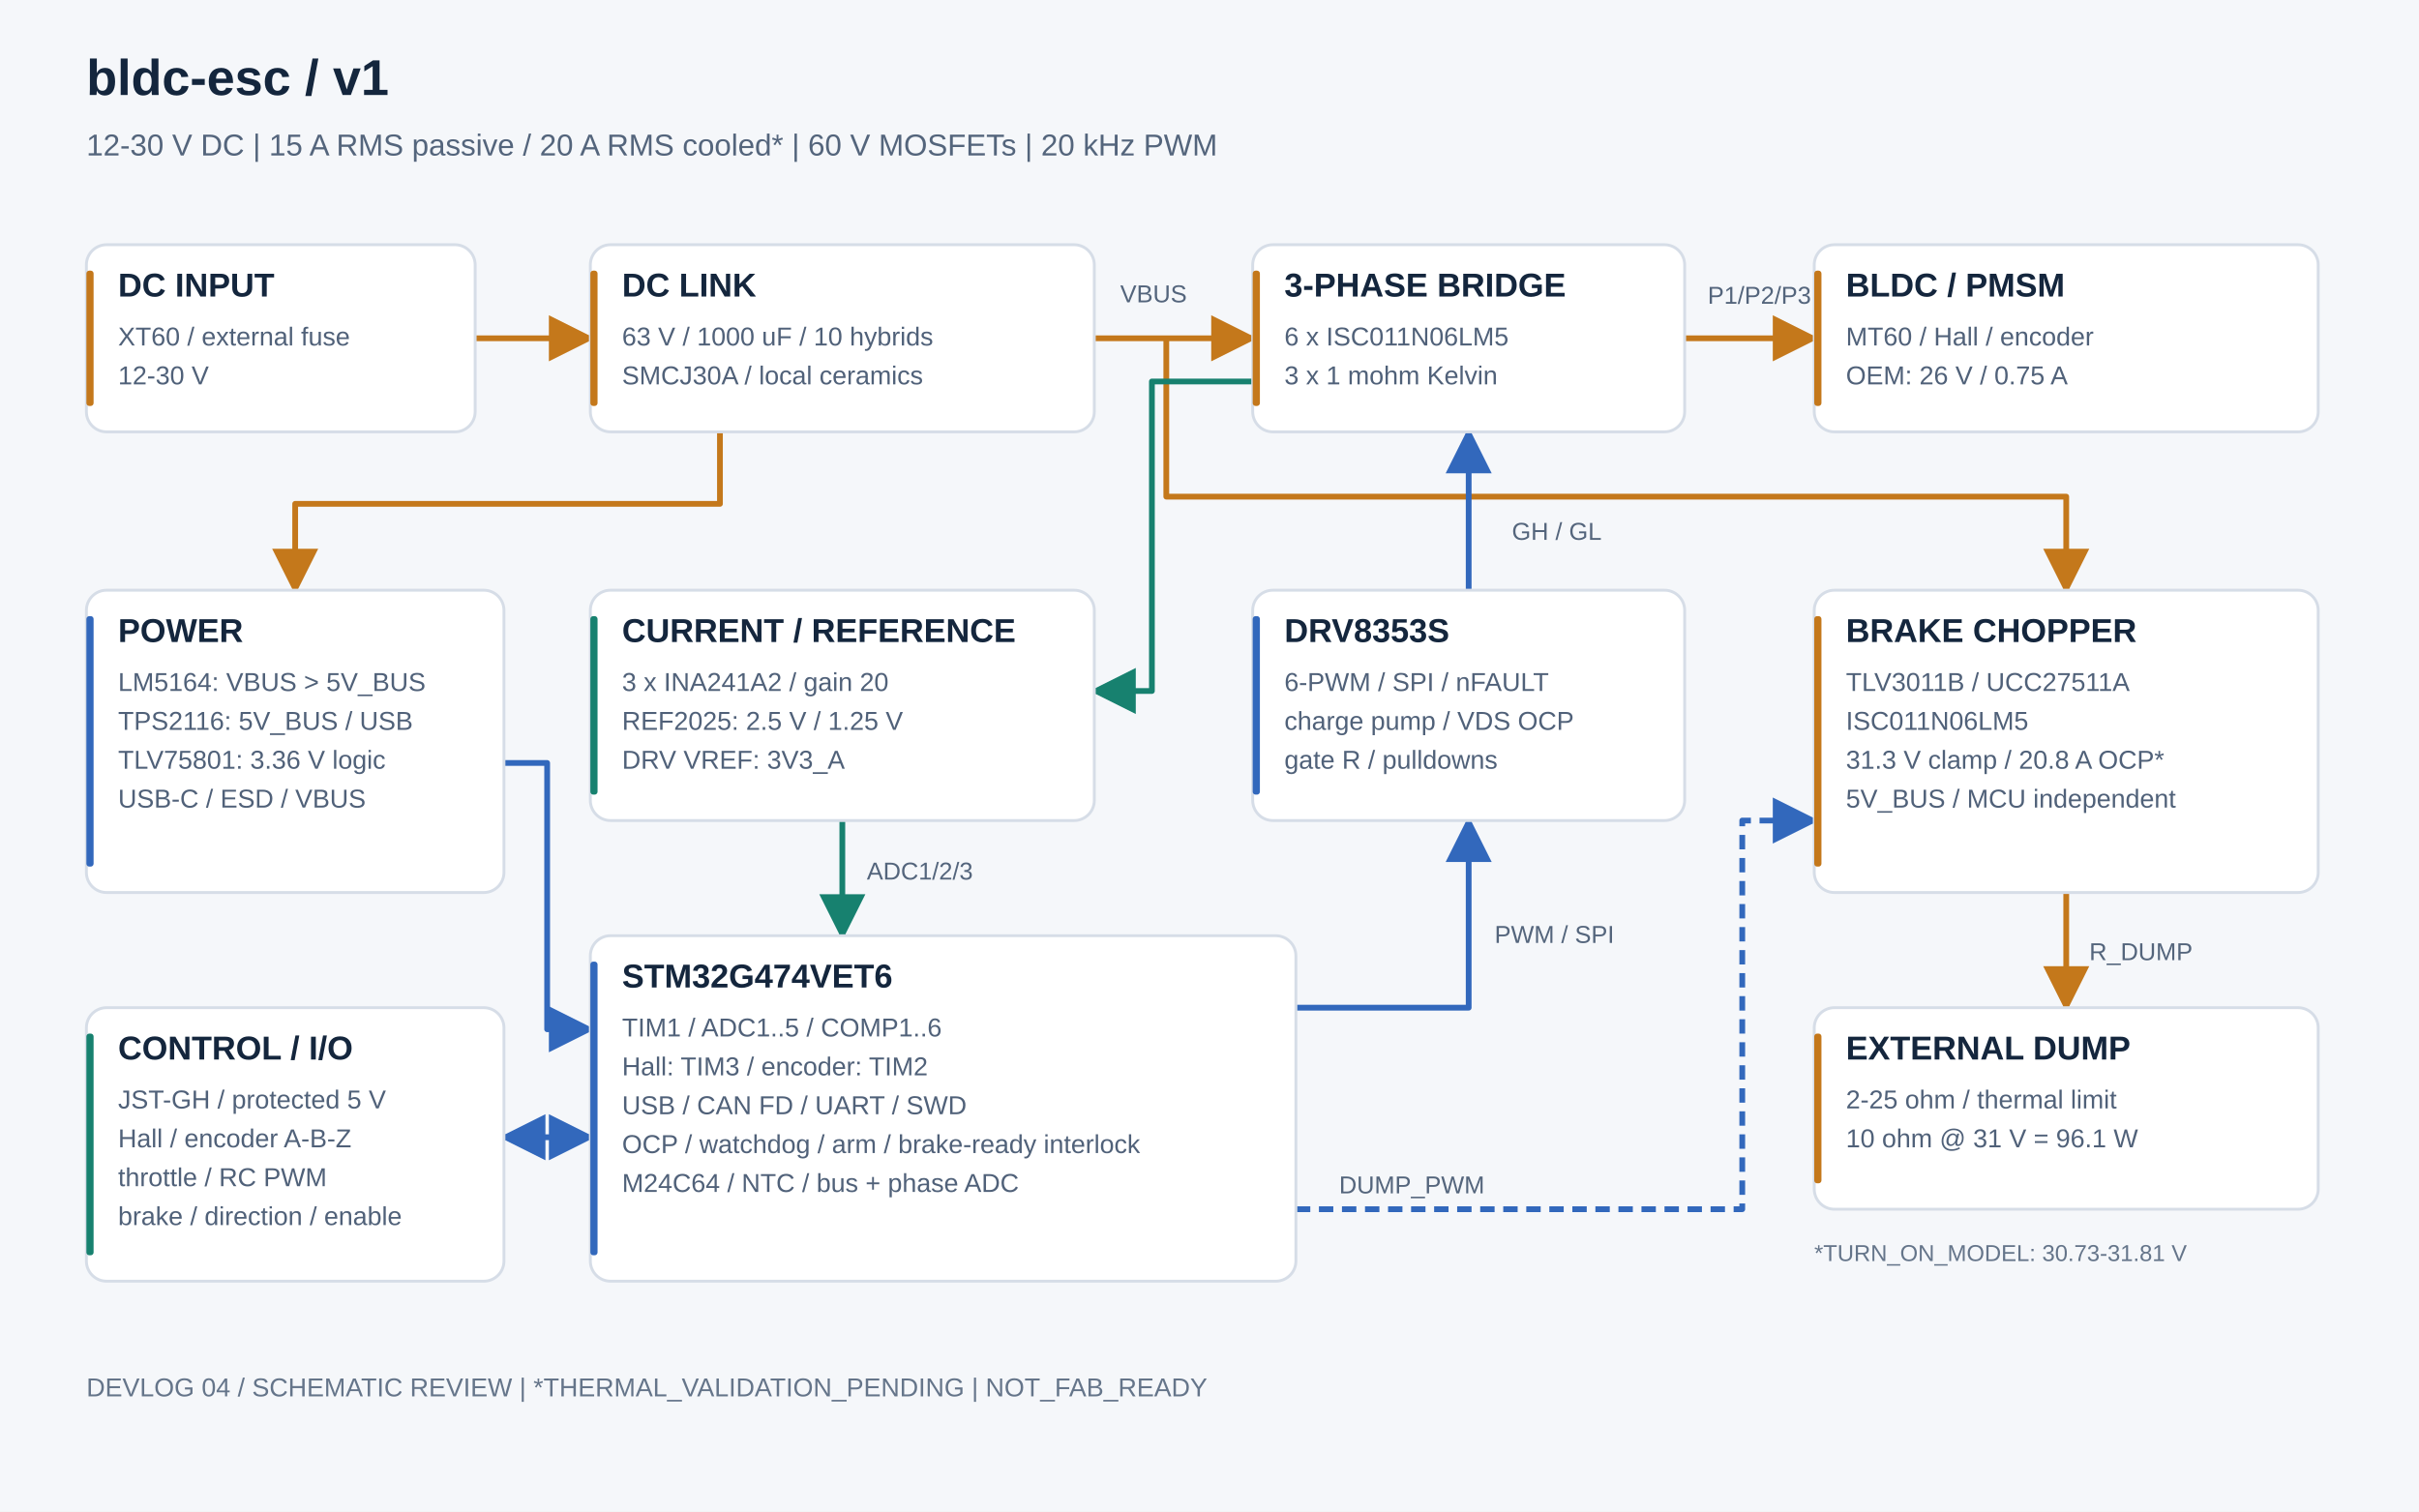
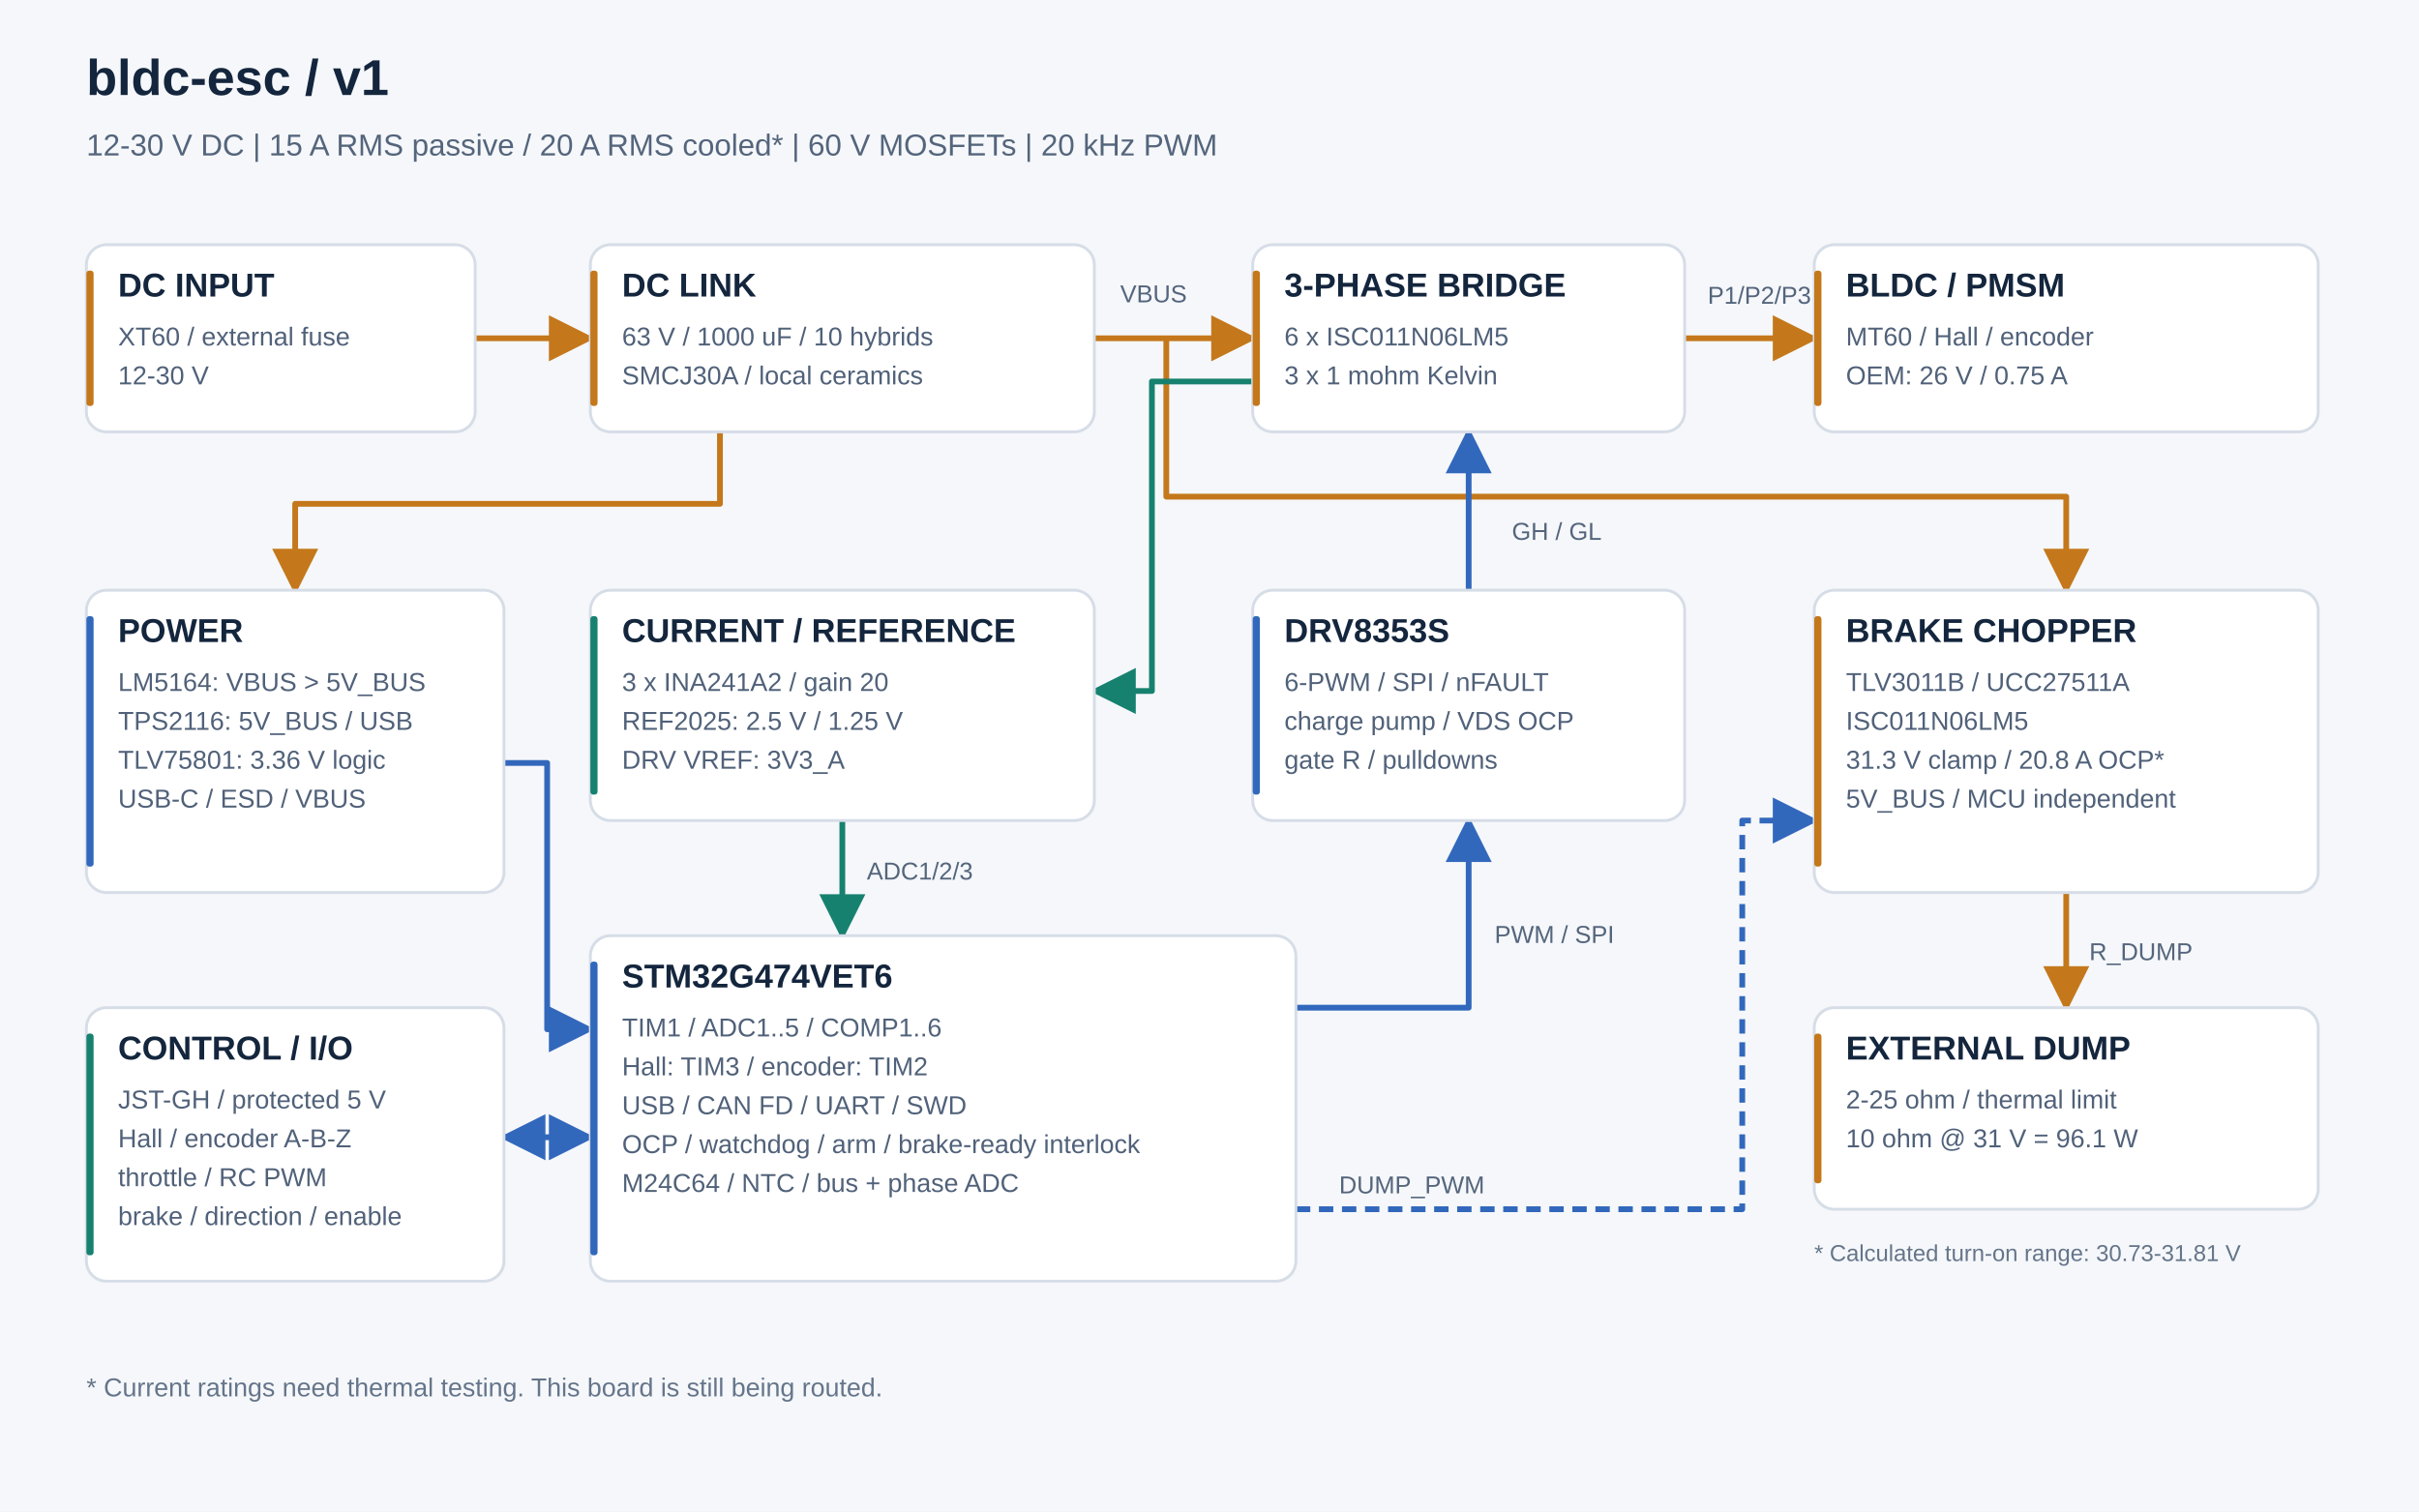
<svg xmlns="http://www.w3.org/2000/svg" width="1680" height="1050" viewBox="0 0 1680 1050">
  <defs>
    <marker id="power" viewBox="0 0 10 10" refX="9" refY="5" markerWidth="8" markerHeight="8" orient="auto-start-reverse">
      <path d="M0 0L10 5L0 10z" fill="#c4781b" />
    </marker>
    <marker id="control" viewBox="0 0 10 10" refX="9" refY="5" markerWidth="8" markerHeight="8" orient="auto-start-reverse">
      <path d="M0 0L10 5L0 10z" fill="#3268bc" />
    </marker>
    <marker id="sense" viewBox="0 0 10 10" refX="9" refY="5" markerWidth="8" markerHeight="8" orient="auto-start-reverse">
      <path d="M0 0L10 5L0 10z" fill="#17816f" />
    </marker>
  </defs>
  <rect width="1680" height="1050" fill="#f5f7fa" />
  <g font-family="Arial,Helvetica,sans-serif" fill="#14263d">
    <text x="60" y="66" font-size="35" font-weight="700">bldc-esc / v1</text>
    <text x="60" y="108" font-size="21" fill="#54657c">12-30 V DC  |  15 A RMS passive / 20 A RMS cooled*  |  60 V MOSFETs  |  20 kHz PWM</text>
-     <text x="60" y="970" font-size="18" fill="#65758a">DEVLOG 04 / SCHEMATIC REVIEW  |  *THERMAL_VALIDATION_PENDING  |  NOT_FAB_READY</text>
+     <text x="60" y="970" font-size="18" fill="#65758a">* Current ratings need thermal testing. This board is still being routed.</text>
  </g>
  <g fill="none" stroke-linejoin="round" stroke-width="4">
    <path d="M330 235H410" stroke="#c4781b" marker-end="url(#power)" />
    <path d="M760 235H870" stroke="#c4781b" marker-end="url(#power)" />
    <path d="M1170 235H1260" stroke="#c4781b" marker-end="url(#power)" />
    <path d="M500 300V350H205V410" stroke="#c4781b" marker-end="url(#power)" />
    <path d="M810 235V345H1435V410" stroke="#c4781b" marker-end="url(#power)" />
    <path d="M1435 620V700" stroke="#c4781b" marker-end="url(#power)" />
    <path d="M1020 410V300" stroke="#3268bc" marker-end="url(#control)" />
    <path d="M870 265H800V480H760" stroke="#17816f" marker-end="url(#sense)" />
    <path d="M585 570V650" stroke="#17816f" marker-end="url(#sense)" />
    <path d="M900 700H1020V570" stroke="#3268bc" marker-end="url(#control)" />
    <path d="M350 530H380V715H410" stroke="#3268bc" marker-end="url(#control)" />
    <path d="M350 790H410" stroke="#3268bc" marker-start="url(#control)" marker-end="url(#control)" />
    <path d="M900 840H1210V570H1260" stroke="#3268bc" stroke-dasharray="10 6" marker-end="url(#control)" />
  </g>
  <g font-family="Arial,Helvetica,sans-serif" font-size="17" fill="#54657c">
    <text x="778" y="210">VBUS</text>
    <text x="1186" y="211">P1/P2/P3</text>
    <text x="1050" y="375">GH / GL</text>
    <text x="1038" y="655">PWM / SPI</text>
    <text x="602" y="611">ADC1/2/3</text>
    <text x="1451" y="667">R_DUMP</text>
    <text x="930" y="829">DUMP_PWM</text>
  </g>
  <g>
    <rect x="60" y="170" width="270" height="130" rx="14" fill="white" stroke="#d6dde7" stroke-width="2" />
    <rect x="60" y="188" width="5" height="94" rx="2" fill="#c4781b" />
    <g font-family="Arial,Helvetica,sans-serif" fill="#14263d">
      <text x="82" y="206" font-size="23" font-weight="700">DC INPUT</text>
      <text x="82" y="240" font-size="18" fill="#506179">XT60 / external fuse</text>
      <text x="82" y="267" font-size="18" fill="#506179">12-30 V</text>
    </g>
  </g>
  <g>
    <rect x="410" y="170" width="350" height="130" rx="14" fill="white" stroke="#d6dde7" stroke-width="2" />
    <rect x="410" y="188" width="5" height="94" rx="2" fill="#c4781b" />
    <g font-family="Arial,Helvetica,sans-serif" fill="#14263d">
      <text x="432" y="206" font-size="23" font-weight="700">DC LINK</text>
      <text x="432" y="240" font-size="18" fill="#506179">63 V / 1000 uF / 10 hybrids</text>
      <text x="432" y="267" font-size="18" fill="#506179">SMCJ30A / local ceramics</text>
    </g>
  </g>
  <g>
    <rect x="870" y="170" width="300" height="130" rx="14" fill="white" stroke="#d6dde7" stroke-width="2" />
    <rect x="870" y="188" width="5" height="94" rx="2" fill="#c4781b" />
    <g font-family="Arial,Helvetica,sans-serif" fill="#14263d">
      <text x="892" y="206" font-size="23" font-weight="700">3-PHASE BRIDGE</text>
      <text x="892" y="240" font-size="18" fill="#506179">6 x ISC011N06LM5</text>
      <text x="892" y="267" font-size="18" fill="#506179">3 x 1 mohm Kelvin</text>
    </g>
  </g>
  <g>
    <rect x="1260" y="170" width="350" height="130" rx="14" fill="white" stroke="#d6dde7" stroke-width="2" />
    <rect x="1260" y="188" width="5" height="94" rx="2" fill="#c4781b" />
    <g font-family="Arial,Helvetica,sans-serif" fill="#14263d">
      <text x="1282" y="206" font-size="23" font-weight="700">BLDC / PMSM</text>
      <text x="1282" y="240" font-size="18" fill="#506179">MT60 / Hall / encoder</text>
      <text x="1282" y="267" font-size="18" fill="#506179">OEM: 26 V / 0.75 A</text>
    </g>
  </g>
  <g>
    <rect x="60" y="410" width="290" height="210" rx="14" fill="white" stroke="#d6dde7" stroke-width="2" />
    <rect x="60" y="428" width="5" height="174" rx="2" fill="#3268bc" />
    <g font-family="Arial,Helvetica,sans-serif" fill="#14263d">
      <text x="82" y="446" font-size="23" font-weight="700">POWER</text>
      <text x="82" y="480" font-size="18" fill="#506179">LM5164: VBUS &gt; 5V_BUS</text>
      <text x="82" y="507" font-size="18" fill="#506179">TPS2116: 5V_BUS / USB</text>
      <text x="82" y="534" font-size="18" fill="#506179">TLV75801: 3.36 V logic</text>
      <text x="82" y="561" font-size="18" fill="#506179">USB-C / ESD / VBUS</text>
    </g>
  </g>
  <g>
    <rect x="410" y="410" width="350" height="160" rx="14" fill="white" stroke="#d6dde7" stroke-width="2" />
    <rect x="410" y="428" width="5" height="124" rx="2" fill="#17816f" />
    <g font-family="Arial,Helvetica,sans-serif" fill="#14263d">
      <text x="432" y="446" font-size="23" font-weight="700">CURRENT / REFERENCE</text>
      <text x="432" y="480" font-size="18" fill="#506179">3 x INA241A2 / gain 20</text>
      <text x="432" y="507" font-size="18" fill="#506179">REF2025: 2.5 V / 1.25 V</text>
      <text x="432" y="534" font-size="18" fill="#506179">DRV VREF: 3V3_A</text>
    </g>
  </g>
  <g>
    <rect x="870" y="410" width="300" height="160" rx="14" fill="white" stroke="#d6dde7" stroke-width="2" />
    <rect x="870" y="428" width="5" height="124" rx="2" fill="#3268bc" />
    <g font-family="Arial,Helvetica,sans-serif" fill="#14263d">
      <text x="892" y="446" font-size="23" font-weight="700">DRV8353S</text>
      <text x="892" y="480" font-size="18" fill="#506179">6-PWM / SPI / nFAULT</text>
      <text x="892" y="507" font-size="18" fill="#506179">charge pump / VDS OCP</text>
      <text x="892" y="534" font-size="18" fill="#506179">gate R / pulldowns</text>
    </g>
  </g>
  <g>
    <rect x="1260" y="410" width="350" height="210" rx="14" fill="white" stroke="#d6dde7" stroke-width="2" />
    <rect x="1260" y="428" width="5" height="174" rx="2" fill="#c4781b" />
    <g font-family="Arial,Helvetica,sans-serif" fill="#14263d">
      <text x="1282" y="446" font-size="23" font-weight="700">BRAKE CHOPPER</text>
      <text x="1282" y="480" font-size="18" fill="#506179">TLV3011B / UCC27511A</text>
      <text x="1282" y="507" font-size="18" fill="#506179">ISC011N06LM5</text>
      <text x="1282" y="534" font-size="18" fill="#506179">31.3 V clamp / 20.8 A OCP*</text>
      <text x="1282" y="561" font-size="18" fill="#506179">5V_BUS / MCU independent</text>
    </g>
  </g>
  <g>
    <rect x="410" y="650" width="490" height="240" rx="14" fill="white" stroke="#d6dde7" stroke-width="2" />
    <rect x="410" y="668" width="5" height="204" rx="2" fill="#3268bc" />
    <g font-family="Arial,Helvetica,sans-serif" fill="#14263d">
      <text x="432" y="686" font-size="23" font-weight="700">STM32G474VET6</text>
      <text x="432" y="720" font-size="18" fill="#506179">TIM1 / ADC1..5 / COMP1..6</text>
      <text x="432" y="747" font-size="18" fill="#506179">Hall: TIM3 / encoder: TIM2</text>
      <text x="432" y="774" font-size="18" fill="#506179">USB / CAN FD / UART / SWD</text>
      <text x="432" y="801" font-size="18" fill="#506179">OCP / watchdog / arm / brake-ready interlock</text>
      <text x="432" y="828" font-size="18" fill="#506179">M24C64 / NTC / bus + phase ADC</text>
    </g>
  </g>
  <g>
    <rect x="60" y="700" width="290" height="190" rx="14" fill="white" stroke="#d6dde7" stroke-width="2" />
    <rect x="60" y="718" width="5" height="154" rx="2" fill="#17816f" />
    <g font-family="Arial,Helvetica,sans-serif" fill="#14263d">
      <text x="82" y="736" font-size="23" font-weight="700">CONTROL / I/O</text>
      <text x="82" y="770" font-size="18" fill="#506179">JST-GH / protected 5 V</text>
      <text x="82" y="797" font-size="18" fill="#506179">Hall / encoder A-B-Z</text>
      <text x="82" y="824" font-size="18" fill="#506179">throttle / RC PWM</text>
      <text x="82" y="851" font-size="18" fill="#506179">brake / direction / enable</text>
    </g>
  </g>
  <g>
    <rect x="1260" y="700" width="350" height="140" rx="14" fill="white" stroke="#d6dde7" stroke-width="2" />
    <rect x="1260" y="718" width="5" height="104" rx="2" fill="#c4781b" />
    <g font-family="Arial,Helvetica,sans-serif" fill="#14263d">
      <text x="1282" y="736" font-size="23" font-weight="700">EXTERNAL DUMP</text>
      <text x="1282" y="770" font-size="18" fill="#506179">2-25 ohm / thermal limit</text>
      <text x="1282" y="797" font-size="18" fill="#506179">10 ohm @ 31 V = 96.1 W</text>
    </g>
  </g>
-   <text x="1260" y="876" font-family="Arial,Helvetica,sans-serif" font-size="16" fill="#65758a">*TURN_ON_MODEL: 30.73-31.81 V</text>
+   <text x="1260" y="876" font-family="Arial,Helvetica,sans-serif" font-size="16" fill="#65758a">* Calculated turn-on range: 30.73-31.81 V</text>
</svg>
